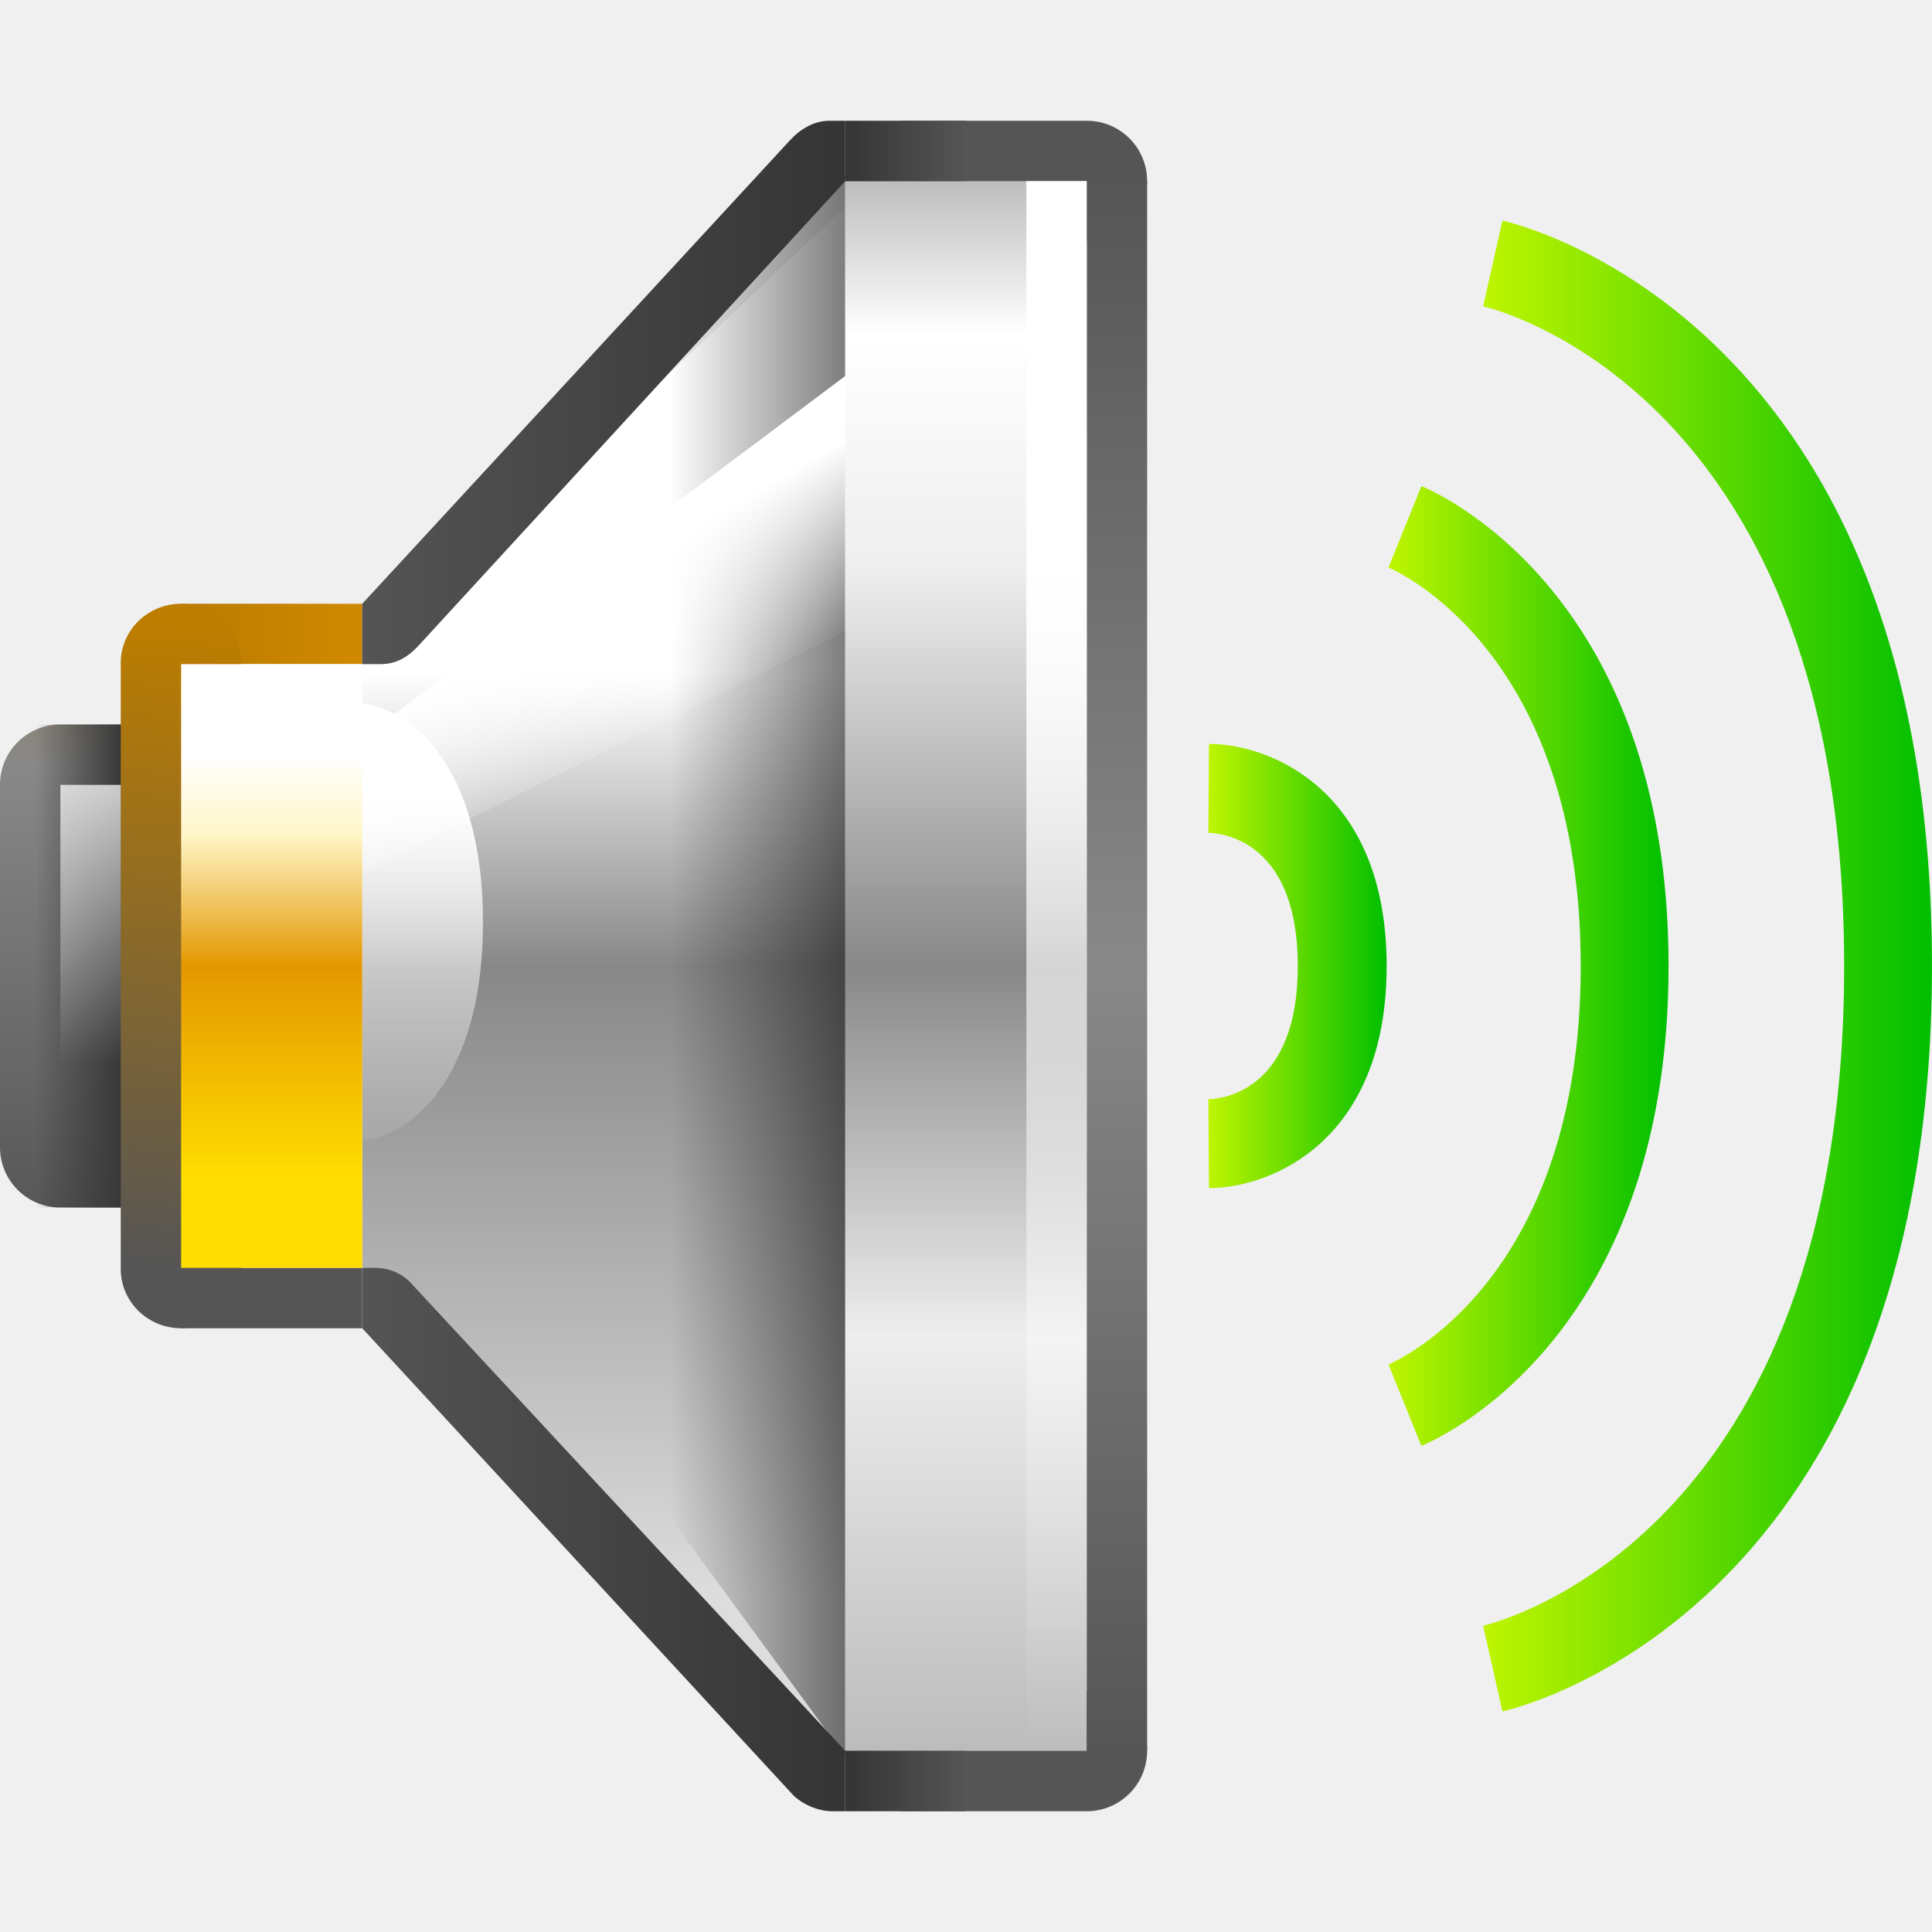
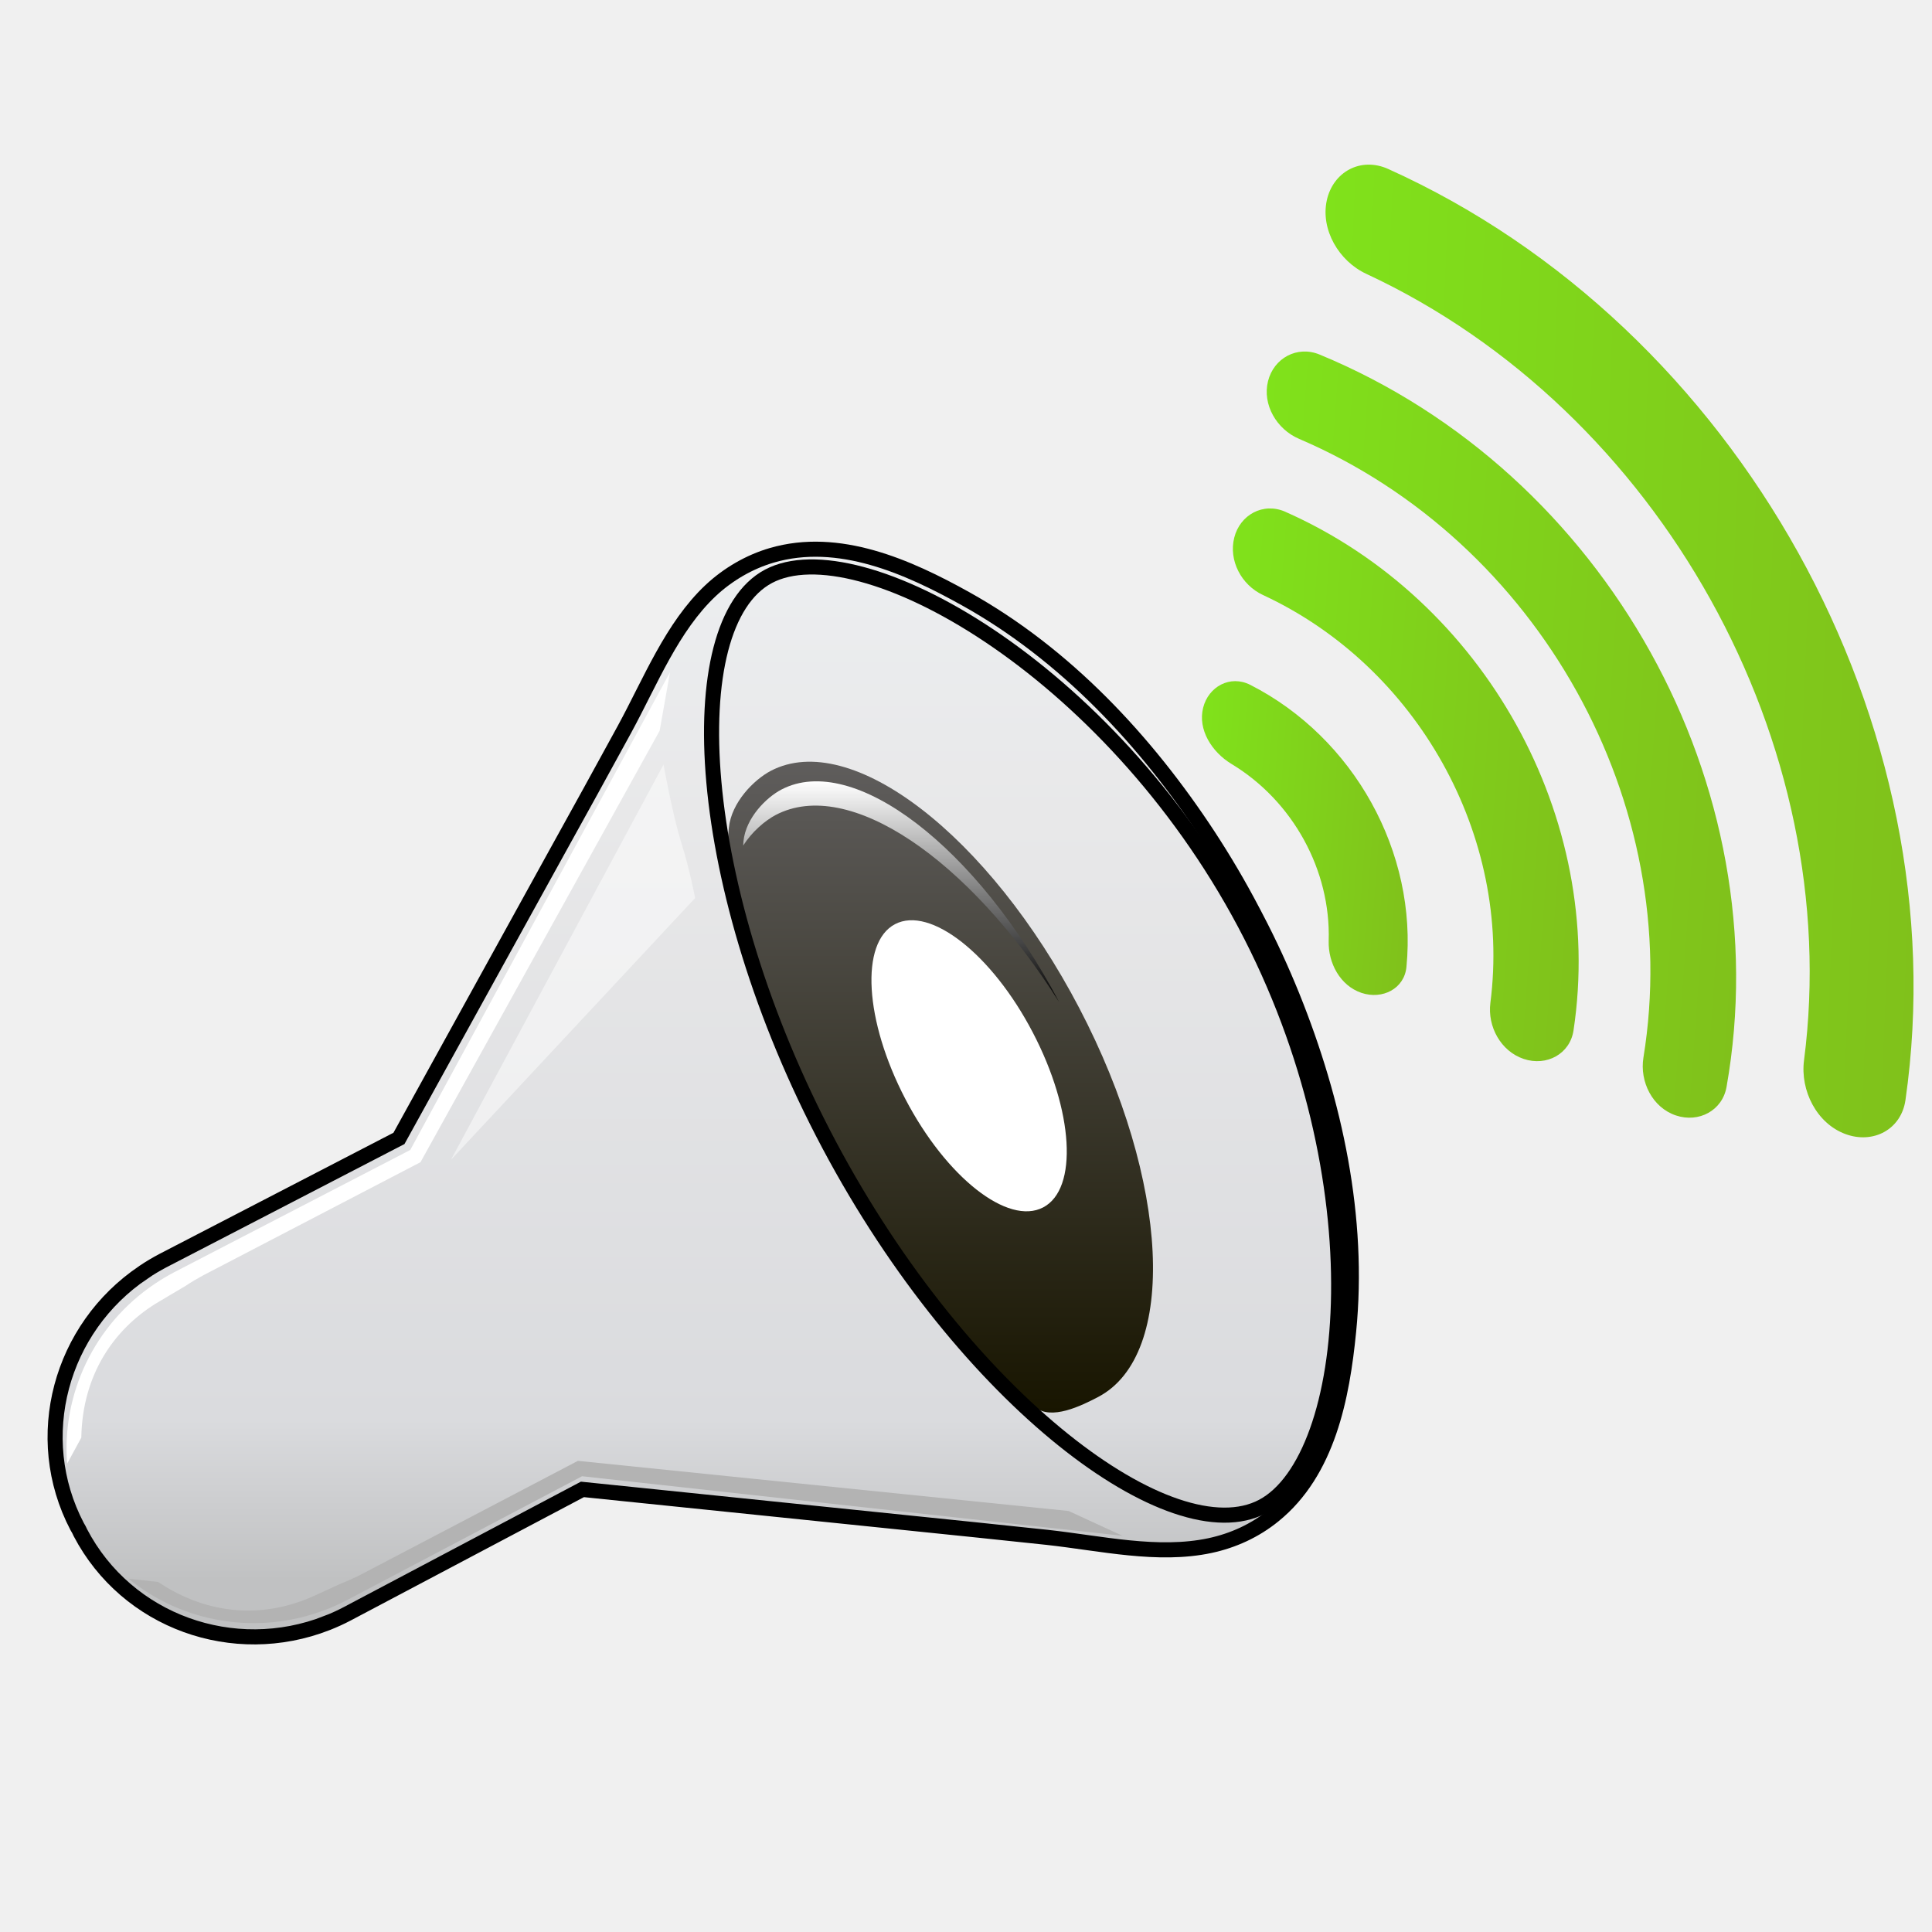
- <svg xmlns="http://www.w3.org/2000/svg" xmlns:xlink="http://www.w3.org/1999/xlink" version="1.0" width="128" height="128" viewBox="0 0 88.001 80" id="Livello_1" xml:space="preserve" style="overflow:visible">
-   <defs id="defs3353">
-     <linearGradient id="linearGradient3425">
-       <stop id="stop3427" style="stop-color:#343434;stop-opacity:1" offset="0" />
-       <stop id="stop3429" style="stop-color:#555555;stop-opacity:1" offset="1" />
+ <svg xmlns="http://www.w3.org/2000/svg" version="1.1" id="Layer_1" x="0px" y="0px" width="128px" height="128px" viewBox="0 0 128 128" enable-background="new 0 0 128 128" xml:space="preserve">
+   <defs id="defs69">
+     <linearGradient gradientTransform="matrix(0.9866128,0,0,1.140306,33.9662,121.0232)" y2="-76.421" x2="36.444" y1="-53.679" x1="68.924" gradientUnits="userSpaceOnUse" id="SVGID_8_-3">
+       <stop id="stop57-6" style="stop-color:#80C11B" offset="0" />
+       <stop id="stop59-7" style="stop-color:#80E21B" offset="1" />
    </linearGradient>
-     <linearGradient id="linearGradient3417">
-       <stop id="stop3419" style="stop-color:#353535;stop-opacity:1" offset="0" />
-       <stop id="stop3421" style="stop-color:#555555;stop-opacity:1" offset="1" />
+     <linearGradient gradientTransform="matrix(0.8294129,0,0,0.8969792,32.66097,106.3284)" y2="-76.421" x2="36.444" y1="-53.679" x1="68.924" gradientUnits="userSpaceOnUse" id="SVGID_8_">
+       <stop id="stop57" style="stop-color:#80C11B" offset="0" />
+       <stop id="stop59" style="stop-color:#80E21B" offset="1" />
    </linearGradient>
-     <linearGradient id="linearGradient3409">
-       <stop id="stop3411" style="stop-color:#fdfdfd;stop-opacity:1" offset="0" />
-       <stop id="stop3413" style="stop-color:#fdfdfd;stop-opacity:0" offset="1" />
+     <linearGradient gradientTransform="matrix(0.8294129,0,0,0.8969792,32.66097,106.3284)" y2="-73.445" x2="32.227" y1="-56.748" x1="56.073" gradientUnits="userSpaceOnUse" id="SVGID_7_">
+       <stop id="stop50" style="stop-color:#80C11B" offset="0" />
+       <stop id="stop52" style="stop-color:#80E21B" offset="1" />
    </linearGradient>
-     <linearGradient id="linearGradient3342">
-       <stop id="stop3345" style="stop-color:#ffffff;stop-opacity:1" offset="0" />
-       <stop id="stop3347" style="stop-color:#ffffff;stop-opacity:0" offset="1" />
+     <linearGradient gradientTransform="matrix(0.8294129,0,0,0.8969792,32.66097,106.3284)" y2="-70.061" x2="28.082" y1="-60.195" x1="42.171" gradientUnits="userSpaceOnUse" id="SVGID_6_">
+       <stop id="stop43" style="stop-color:#80C11B" offset="0" />
+       <stop id="stop45" style="stop-color:#80E21B" offset="1" />
    </linearGradient>
-     <linearGradient id="linearGradient3315">
-       <stop id="stop3318" style="stop-color:#383838;stop-opacity:1" offset="0" />
-       <stop id="stop3320" style="stop-color:#383838;stop-opacity:0" offset="1" />
+   </defs>
+   <g id="g39">
+     <path style="fill:none" id="path2" d="m 50.915,38.182 c 5.96,-3.168 22.511,5.984 31.554,23.002 9.041,17.011 7.148,35.448 1.186,38.621 C 77.694,102.975 63.969,92.852 54.927,75.837 45.888,58.819 44.954,41.354 50.915,38.182 Z" />
+     <linearGradient gradientTransform="matrix(1,0,0,-1,289.2754,151.834)" y2="43.387" x2="-242.686" y1="115.448" x1="-242.686" gradientUnits="userSpaceOnUse" id="SVGID_1_">
+       <stop id="stop4" style="stop-color:#ECEEF0" offset="0" />
+       <stop id="stop6" style="stop-color:#E8E8E9" offset="0.248" />
+       <stop id="stop8" style="stop-color:#DADBDE" offset="0.8" />
+       <stop id="stop10" style="stop-color:#C0C1C2" offset="0.948" />
    </linearGradient>
-     <linearGradient id="linearGradient3302">
-       <stop id="stop3305" style="stop-color:#555555;stop-opacity:1" offset="0" />
-       <stop id="stop3307" style="stop-color:#bc7d00;stop-opacity:1" offset="1" />
+     <path style="fill:url(#SVGID_1_);stroke:#000000;stroke-miterlimit:3.864" id="path13" d="M 82.988,60.37 C 82.078,58.627 81.095,56.964 80.06,55.38 75.935,49.089 70.586,43.349 63.977,39.671 60.155,37.542 55.564,35.495 51.131,36.792 c -1.467,0.428 -2.889,1.246 -4.046,2.33 -2.573,2.423 -3.981,6.016 -5.706,9.186 -1.51,2.772 -3.041,5.544 -4.57,8.304 l -10.377,18.81 -15.66,8.109 c -0.426,0.228 -0.83,0.463 -1.217,0.727 0,0 -0.055,0.027 -0.049,0.034 -5.498,3.69 -7.488,10.931 -4.398,16.84 0.041,0.07 0.08,0.132 0.117,0.202 0.037,0.064 0.061,0.135 0.098,0.205 3.094,5.914 10.169,8.408 16.334,5.994 0,0.006 0.053,-0.02 0.053,-0.02 0.436,-0.175 0.863,-0.367 1.287,-0.591 l 15.59,-8.245 21.357,2.196 c 3.143,0.323 6.289,0.644 9.431,0.981 3.58,0.394 7.332,1.281 10.789,0.545 1.547,-0.33 2.99,-0.994 4.221,-1.994 3.59,-2.905 4.533,-7.844 4.963,-12.194 0.754,-7.532 -0.912,-15.208 -3.723,-22.187 -0.709,-1.751 -1.512,-3.509 -2.426,-5.251 -0.033,-0.068 -0.072,-0.135 -0.105,-0.203 -0.037,-0.066 -0.069,-0.13 -0.106,-0.2 z" stroke-miterlimit="3.864" />
+     <path style="fill:#ffffff" id="path15" d="M 44.39,44.538 27.18,76.188 11.519,84.3 c -0.426,0.228 -0.83,0.464 -1.216,0.724 0,0 -0.053,0.026 -0.049,0.033 -4.031,2.705 -6.166,7.32 -5.808,11.918 l 0.94,-1.725 c 0.074,-4.175 2.153,-7.146 4.906,-8.867 -0.002,-0.006 1.971,-1.17 1.971,-1.17 0.389,-0.264 0.793,-0.496 1.215,-0.727 L 27.859,76.998 43.703,48.415 Z" />
+     <path style="fill:#b3b3b3" id="path17" d="m 74.373,101.753 -35.808,-3.948 -15.603,8.221 c -0.426,0.219 -0.852,0.418 -1.29,0.586 0,0 -0.052,0.027 -0.055,0.018 -4.521,1.766 -9.529,0.883 -13.098,-2.035 l 1.951,0.211 c 3.471,2.324 7.098,2.314 10.08,1.037 0.006,0.01 2.086,-0.949 2.086,-0.949 0.438,-0.168 0.864,-0.363 1.29,-0.582 l 14.362,-7.527 32.511,3.322 z" />
+     <linearGradient gradientTransform="matrix(1,0,0,-1,289.2754,151.834)" y2="58.248" x2="-226.983" y1="101.369" x1="-226.983" gradientUnits="userSpaceOnUse" id="SVGID_2_">
+       <stop id="stop19" style="stop-color:#5F5D5C" offset="0" />
+       <stop id="stop21" style="stop-color:#181500" offset="1" />
    </linearGradient>
-     <linearGradient x1="19" y1="27.143" x2="19" y2="49.465" id="linearGradient4161" xlink:href="#XMLID_20_" gradientUnits="userSpaceOnUse" />
-     <linearGradient x1="42" y1="4" x2="42" y2="76.001" id="linearGradient4163" xlink:href="#XMLID_20_" gradientUnits="userSpaceOnUse" />
-     <linearGradient x1="55.973" y1="40" x2="64.001" y2="40" id="XMLID_24_" gradientUnits="userSpaceOnUse">
-       <stop id="stop3284" style="stop-color:#bff500;stop-opacity:1" offset="0" />
-       <stop id="stop3286" style="stop-color:#00bf00;stop-opacity:1" offset="1" />
+     <path style="fill:url(#SVGID_2_)" id="path24" d="M 71.506,66.79 C 65.518,55.331 56.37,48.295 51.065,51.071 c -1.112,0.588 -2.602,2.076 -2.779,3.782 -0.631,6.083 2.068,13.116 6.405,20.743 4.358,7.666 8.909,13.409 13.872,17.62 1.074,0.913 3.072,-0.079 4.189,-0.661 5.299,-2.776 4.744,-14.31 -1.246,-25.765 z" />
+     <path style="fill:#ffffff" id="path26" d="m 68.424,68.402 c 2.711,5.181 3.018,10.371 0.688,11.591 -2.332,1.223 -6.417,-1.99 -9.125,-7.173 -2.708,-5.184 -3.018,-10.373 -0.687,-11.593 2.331,-1.219 6.421,1.994 9.124,7.175 z" />
+     <path style="opacity:0.49;fill:#ffffff" id="path28" d="m 43.961,50.654 c 0,0 0.579,3.259 1.16,5.118 0.586,1.865 0.932,3.727 0.932,3.727 L 29.875,76.842 Z" enable-background="new    " />
+     <path style="fill:none;stroke:#000000;stroke-miterlimit:3.864" id="path30" d="m 50.915,38.182 c 5.96,-3.168 22.511,5.984 31.554,23.002 9.041,17.011 7.148,35.448 1.186,38.621 C 77.694,102.975 63.969,92.852 54.927,75.837 45.888,58.819 44.954,41.354 50.915,38.182 Z" stroke-miterlimit="3.864" />
+     <linearGradient gradientTransform="matrix(1,0,0,-1,289.2754,151.834)" y2="85.458" x2="-229.576" y1="100.07" x1="-229.576" gradientUnits="userSpaceOnUse" id="SVGID_3_">
+       <stop id="stop32" style="stop-color:#FFFFFF" offset="0" />
+       <stop id="stop34" style="stop-color:#000000" offset="1" />
    </linearGradient>
-     <linearGradient x1="63.244" y1="40" x2="76.001" y2="40" id="XMLID_25_" gradientUnits="userSpaceOnUse">
-       <stop id="stop3293" style="stop-color:#bff500;stop-opacity:1" offset="0" />
-       <stop id="stop3295" style="stop-color:#00bf00;stop-opacity:1" offset="1" />
-     </linearGradient>
-     <linearGradient x1="67.556" y1="40" x2="88.001" y2="40" id="XMLID_26_" gradientUnits="userSpaceOnUse" gradientTransform="translate(-1e-3,0)">
-       <stop id="stop3302" style="stop-color:#bff500;stop-opacity:1" offset="0" />
-       <stop id="stop3304" style="stop-color:#00bf00;stop-opacity:1" offset="1" />
-     </linearGradient>
-     <linearGradient x1="55.973" y1="40" x2="64.001" y2="40" id="linearGradient4181" xlink:href="#XMLID_24_" gradientUnits="userSpaceOnUse" gradientTransform="matrix(1.011476,0,0,1.011476,-1.575692,-0.4590588)" />
-     <linearGradient x1="63.244" y1="40" x2="76.001" y2="40" id="linearGradient4183" xlink:href="#XMLID_24_" gradientUnits="userSpaceOnUse" />
-     <linearGradient x1="2" y1="28" x2="2" y2="52.001" id="XMLID_16_" gradientUnits="userSpaceOnUse" gradientTransform="scale(2,1)">
-       <stop id="stop3218" style="stop-color:#ad7300;stop-opacity:1" offset="0" />
-       <stop id="stop3220" style="stop-color:#888888;stop-opacity:1" offset="0.5" />
-       <stop id="stop3222" style="stop-color:#555555;stop-opacity:1" offset="1" />
-     </linearGradient>
-     <linearGradient x1="2" y1="28" x2="2" y2="52.001" id="linearGradient2504" xlink:href="#XMLID_16_" gradientUnits="userSpaceOnUse" gradientTransform="matrix(1,0,0,1.25,2.750031,-9.999998)" />
-     <linearGradient x1="2" y1="28" x2="2" y2="52.001" id="linearGradient2507" xlink:href="#XMLID_16_" gradientUnits="userSpaceOnUse" gradientTransform="matrix(1,0,0,1.385417,2.750031,-15.41666)" />
-     <linearGradient x1="2" y1="28" x2="2" y2="52.001" id="linearGradient2510" xlink:href="#XMLID_16_" gradientUnits="userSpaceOnUse" gradientTransform="matrix(0.8662477,0,0,0.9999998,2.933943,2.3076228e-6)" />
-     <linearGradient x1="2" y1="9.749" x2="2" y2="52.001" id="linearGradient2513" xlink:href="#XMLID_16_" gradientUnits="userSpaceOnUse" gradientTransform="scale(2,1)" />
-     <linearGradient x1="10.245" y1="53.75" x2="11" y2="24.504" id="linearGradient3309" xlink:href="#linearGradient3302" gradientUnits="userSpaceOnUse" />
-     <linearGradient x1="10" y1="28" x2="10" y2="52.001" id="linearGradient3311" xlink:href="#XMLID_30_" gradientUnits="userSpaceOnUse" />
-     <linearGradient x1="5.5" y1="40" x2="1.597" y2="40" id="linearGradient3322" xlink:href="#linearGradient3315" gradientUnits="userSpaceOnUse" />
-     <linearGradient x1="1.009" y1="31.247" x2="5.5" y2="39.026" id="linearGradient3349" xlink:href="#linearGradient3342" gradientUnits="userSpaceOnUse" />
-     <filter height="1.103" y="-0.052" width="1.39" x="-0.195" id="filter3399">
-       <feGaussianBlur id="feGaussianBlur3401" stdDeviation="0.401" />
-     </filter>
-     <linearGradient x1="8.25" y1="27.472" x2="8.25" y2="44.416" id="linearGradient3415" xlink:href="#linearGradient3409" gradientUnits="userSpaceOnUse" />
-     <linearGradient x1="38.5" y1="2.875" x2="44.001" y2="2.875" id="linearGradient3423" xlink:href="#linearGradient3417" gradientUnits="userSpaceOnUse" />
-     <linearGradient x1="38.5" y1="77.125" x2="44.001" y2="77.125" id="linearGradient3431" xlink:href="#linearGradient3425" gradientUnits="userSpaceOnUse" />
-   </defs>
-   <rect width="8.25" height="22" rx="2.743" ry="2.743" x="0" y="29" id="rect3224" style="fill:url(#linearGradient2513)" />
-   <rect width="8.25" height="22" x="0" y="29" id="rect3313" style="fill:url(#linearGradient3322);fill-opacity:1" />
-   <rect width="8.25" height="2.75" x="8.25" y="53.75" id="rect3213" style="fill:#555555" />
-   <linearGradient x1="4" y1="26" x2="16" y2="26" id="XMLID_17_" gradientUnits="userSpaceOnUse">
-     <stop id="stop3227" style="stop-color:#ad7300;stop-opacity:1" offset="0" />
-     <stop id="stop3229" style="stop-color:#cf8900;stop-opacity:1" offset="1" />
-   </linearGradient>
-   <rect width="8.25" height="2.75" x="8.25" y="23.5" id="rect3231" style="fill:url(#XMLID_17_)" />
-   <linearGradient x1="28" y1="4" x2="28" y2="76.001" id="XMLID_18_" gradientUnits="userSpaceOnUse">
-     <stop id="stop3234" style="stop-color:#ffffff;stop-opacity:1" offset="0.314" />
-     <stop id="stop3236" style="stop-color:#888888;stop-opacity:1" offset="0.5" />
-     <stop id="stop3238" style="stop-color:#dddddd;stop-opacity:1" offset="0.9" />
-   </linearGradient>
-   <path d="M 16.5,56.5 L 38.5,75.75 L 40,4 L 16.5,26.25 L 16.5,56.5 z" id="polygon3240" style="fill:url(#XMLID_18_)" />
-   <linearGradient x1="32" y1="40" x2="41.468" y2="40" id="XMLID_19_" gradientUnits="userSpaceOnUse">
-     <stop id="stop3243" style="stop-color:#000000;stop-opacity:0" offset="0" />
-     <stop id="stop3245" style="stop-color:#000000;stop-opacity:1" offset="1" />
-   </linearGradient>
-   <path d="M 31.75,64.75 L 40,76 L 40,4 L 31.75,12.5 L 31.75,64.75 z" transform="translate(-1.499562,0)" id="polygon3247" style="opacity:0.6;fill:url(#XMLID_19_)" />
-   <linearGradient x1="25.963" y1="20.434" x2="31.089" y2="29.405" id="XMLID_20_" gradientUnits="userSpaceOnUse">
-     <stop id="stop3250" style="stop-color:#ffffff;stop-opacity:1" offset="0.231" />
-     <stop id="stop3252" style="stop-color:#ffffff;stop-opacity:0" offset="1" />
-   </linearGradient>
-   <polygon points="16,36 40,24 40,12 16,30 16,36 " id="polygon3254" style="fill:url(#XMLID_20_)" />
-   <rect width="13.75" height="5.5" rx="2.75" ry="2.75" x="38.5" y="73" id="rect3256" style="fill:#555555" />
-   <rect width="13.75" height="5.5" rx="2.743" ry="2.743" x="38.5" y="1.5" id="rect3258" style="fill:#555555" />
-   <linearGradient x1="19" y1="27.143" x2="19" y2="49.465" id="XMLID_21_" gradientUnits="userSpaceOnUse">
-     <stop id="stop3261" style="stop-color:#ffffff;stop-opacity:1" offset="0" />
-     <stop id="stop3263" style="stop-color:#000000;stop-opacity:1" offset="1" />
-   </linearGradient>
-   <linearGradient x1="16" y1="64" x2="40" y2="64" id="XMLID_22_" gradientUnits="userSpaceOnUse">
-     <stop id="stop3268" style="stop-color:#555555;stop-opacity:1" offset="0" />
-     <stop id="stop3270" style="stop-color:#323232;stop-opacity:1" offset="1" />
-   </linearGradient>
-   <path d="M 38.5,78.5 L 37.915,78.5 C 37.215,78.5 36.514,78.154 36.117,77.754 L 16.5,56.5 L 16.5,53.75 L 17.091,53.75 C 17.708,53.75 18.336,54 18.755,54.484 L 38.5,75.75 L 38.5,78.5 z" id="polygon3272" style="fill:url(#XMLID_22_)" />
-   <linearGradient x1="16" y1="16" x2="40" y2="16" id="XMLID_23_" gradientUnits="userSpaceOnUse">
-     <stop id="stop3275" style="stop-color:#555555;stop-opacity:1" offset="0" />
-     <stop id="stop3277" style="stop-color:#323232;stop-opacity:1" offset="1" />
-   </linearGradient>
-   <path d="M 16.5,26.25 L 17.34,26.25 C 18.083,26.25 18.591,25.899 19.008,25.469 L 38.5,4.25 L 38.5,1.5 L 37.776,1.5 C 37.112,1.5 36.49,1.85 36.022,2.347 L 16.5,23.5 L 16.5,26.25 z" id="polygon3279" style="fill:url(#XMLID_23_)" />
-   <path d="M 67.555,9.95 C 68.227,10.106 84,14.082 84,40 C 84,65.918 68.227,69.894 67.555,70.05 L 68.434,73.952 C 69.231,73.774 88,69.268 88,40 C 88,10.732 69.231,6.225 68.434,6.048 L 67.555,9.95 z" id="path3306" style="fill:url(#XMLID_26_)" />
-   <linearGradient x1="44.001" y1="4" x2="44.001" y2="76.001" id="XMLID_27_" gradientUnits="userSpaceOnUse">
-     <stop id="stop3309" style="stop-color:#bbbbbb;stop-opacity:1" offset="0" />
-     <stop id="stop3311" style="stop-color:#ffffff;stop-opacity:1" offset="0.1" />
-     <stop id="stop3313" style="stop-color:#eeeeee;stop-opacity:1" offset="0.25" />
-     <stop id="stop3315" style="stop-color:#888888;stop-opacity:1" offset="0.5" />
-     <stop id="stop3317" style="stop-color:#eeeeee;stop-opacity:1" offset="0.734" />
-     <stop id="stop3319" style="stop-color:#bbbbbb;stop-opacity:1" offset="1" />
-   </linearGradient>
-   <rect width="11" height="71.501" x="38.5" y="4.25" id="rect3321" style="fill:url(#XMLID_27_)" />
-   <linearGradient x1="42" y1="4" x2="42" y2="76.001" id="XMLID_28_" gradientUnits="userSpaceOnUse">
-     <stop id="stop3324" style="stop-color:#ffffff;stop-opacity:1" offset="0.2" />
-     <stop id="stop3326" style="stop-color:#000000;stop-opacity:1" offset="1" />
-   </linearGradient>
-   <linearGradient x1="50.001" y1="4" x2="50.001" y2="76.001" id="XMLID_29_" gradientUnits="userSpaceOnUse">
-     <stop id="stop3331" style="stop-color:#555555;stop-opacity:1" offset="0" />
-     <stop id="stop3333" style="stop-color:#888888;stop-opacity:1" offset="0.5" />
-     <stop id="stop3335" style="stop-color:#555555;stop-opacity:1" offset="1" />
-   </linearGradient>
-   <rect width="2.75" height="71.501" x="49.501" y="4.25" id="rect3337" style="fill:url(#XMLID_29_)" />
-   <path d="M 16,48 C 18.604,48 22,45.231 22,38 C 22,30.768 18.604,28 16,28 L 16,48 z" id="path4157" style="fill:url(#linearGradient4161)" />
-   <rect width="2.75" height="71.501" x="46.751" y="4.25" id="rect4159" style="fill:url(#linearGradient4163)" />
-   <path d="M 55.04,33.931 C 55.719,33.951 59.114,34.338 59.114,40 C 59.114,45.662 55.719,46.049 55.04,46.069 L 55.068,50.115 C 57.867,50.115 63.16,48.001 63.16,40 C 63.16,31.999 57.867,29.885 55.068,29.885 L 55.04,33.931 z" id="path4177" style="fill:url(#linearGradient4181)" />
-   <path d="M 63.244,21.851 C 63.601,22.001 72.001,25.679 72.001,40 C 72.001,54.32 63.602,57.999 63.244,58.148 L 64.744,61.857 C 65.202,61.672 76.001,57.157 76.001,40 C 76.001,22.843 65.202,18.327 64.744,18.143 L 63.244,21.851 z" id="path4179" style="fill:url(#linearGradient4183)" />
-   <g transform="matrix(0.25,0,0,1,4.125047,0)" id="g3285" style="fill:url(#linearGradient3309);fill-opacity:1">
-     <linearGradient x1="10" y1="28" x2="10" y2="52.001" id="linearGradient3287" style="fill:url(#linearGradient3309);fill-opacity:1" gradientUnits="userSpaceOnUse">
-       <stop id="stop3289" style="stop-color:#ffffff;stop-opacity:1" offset="0.1" />
-       <stop id="stop3291" style="stop-color:#fff6c8;stop-opacity:1" offset="0.25" />
-       <stop id="stop3294" style="stop-color:#e39700;stop-opacity:1" offset="0.5" />
-       <stop id="stop3296" style="stop-color:#ffdd00;stop-opacity:1" offset="0.9" />
-     </linearGradient>
-     <rect width="22" height="33" rx="11" ry="2.696" x="5.5" y="23.5" id="rect3298" style="fill:url(#linearGradient3309);fill-opacity:1" />
+     <path style="fill:url(#SVGID_3_)" id="path37" d="M 51.395,53.993 C 56.219,51.466 64.159,56.889 70.162,66.376 64.75,56.106 56.537,49.815 51.769,52.311 c -1.005,0.526 -2.353,1.874 -2.512,3.418 -0.009,0.095 -0.013,0.193 -0.019,0.291 0.589,-0.922 1.45,-1.654 2.157,-2.027 z" />
  </g>
-   <g transform="matrix(0.75,0,0,1,4.125047,0)" id="g3339">
-     <linearGradient x1="10" y1="28" x2="10" y2="52.001" id="XMLID_30_" gradientUnits="userSpaceOnUse">
-       <stop id="stop3342" style="stop-color:#ffffff;stop-opacity:1" offset="0.1" />
-       <stop id="stop3344" style="stop-color:#fff6c8;stop-opacity:1" offset="0.25" />
-       <stop id="stop3346" style="stop-color:#e39700;stop-opacity:1" offset="0.5" />
-       <stop id="stop3348" style="stop-color:#ffdd00;stop-opacity:1" offset="0.9" />
-     </linearGradient>
-     <rect width="11" height="27.5" x="5.5" y="26.25" id="rect3350" style="fill:url(#linearGradient3311)" />
+   <g id="g191" transform="matrix(0.8807364,-0.4737986,0.4855849,0.8741895,8.735799,42.92078)">
+     <path d="m 63.582,37.264 c -0.831,-1.219 -2.473,-1.211 -3.464,-0.14 -1.02,1.102 -0.926,2.854 -0.162,4.176 2.356,4.08 2.336,9.306 -0.063,13.363 -0.761,1.286 -0.773,2.992 0.225,4.071 0.982,1.06 2.609,1.105 3.435,-0.101 4.33,-6.332 4.339,-15.028 0.029,-21.37 z" id="path48" style="fill:url(#SVGID_6_);stroke-width:0.863" />
+     <path d="m 71.184,28.269 c -0.964,-1.263 -2.723,-1.251 -3.794,-0.091 -1.062,1.145 -1.113,2.976 -0.18,4.245 6.639,9.031 6.656,21.886 0.052,30.935 -0.943,1.294 -0.952,3.157 0.126,4.322 1.074,1.16 2.835,1.165 3.8,-0.1 8.695,-11.386 8.693,-27.926 -0.005,-39.31 z" id="path55" style="fill:url(#SVGID_7_);stroke-width:0.863" />
+     <path d="m 78.228,20.172 c -1.001,-1.244 -2.765,-1.235 -3.844,-0.07 -1.09,1.18 -1.056,3.075 -0.056,4.347 10.587,13.508 10.599,33.388 0.037,46.908 -1.006,1.29 -1.086,3.206 0.021,4.399 1.077,1.163 2.843,1.171 3.844,-0.072 12.778,-15.892 12.778,-39.621 -0.002,-55.511 z" id="path62" style="fill:url(#SVGID_8_);stroke-width:0.863" />
+     <path d="m 88.17,11.495 c -1.191,-1.582 -3.289,-1.57 -4.573,-0.089 -1.296,1.501 -1.256,3.909 -0.067,5.526 12.593,17.172 12.608,42.446 0.044,59.632 -1.197,1.64 -1.291,4.075 0.025,5.592 1.282,1.479 3.382,1.488 4.573,-0.091 15.2,-20.203 15.2,-50.37 -0.002,-70.57 z" id="path62-5" style="fill:url(#SVGID_8_-3);stroke-width:1.061" />
  </g>
-   <rect width="5.5" height="2.75" rx="0" ry="0" x="38.5" y="1.5" id="rect3403" style="fill:url(#linearGradient3423);fill-opacity:1" />
-   <rect width="5.5" height="2.75" rx="0" ry="0" x="38.5" y="75.75" id="rect3405" style="fill:url(#linearGradient3431);fill-opacity:1" />
-   <rect width="2.75" height="19.25" x="2.75" y="31.75" id="rect3407" style="fill:url(#linearGradient3415);fill-opacity:1" />
</svg>
